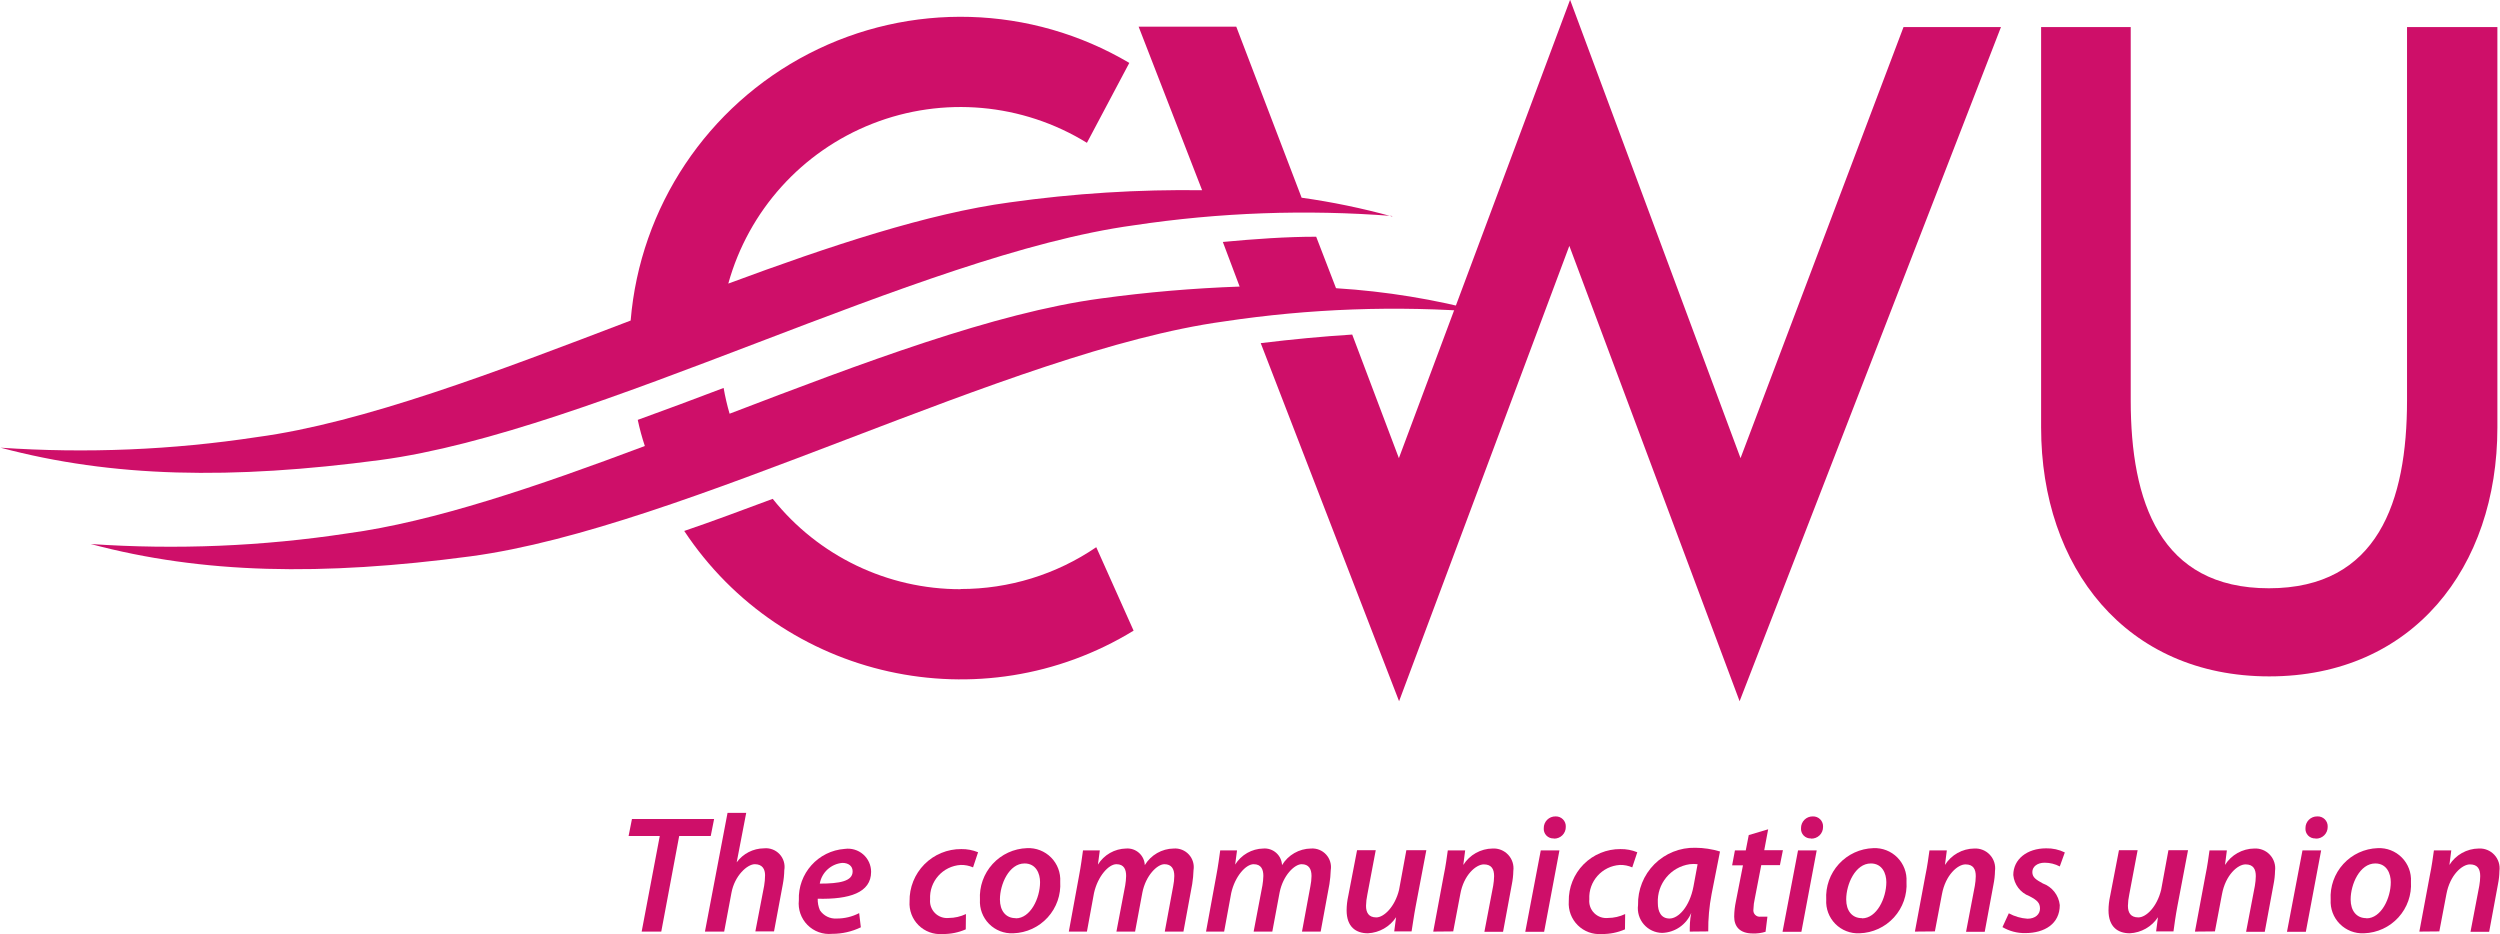
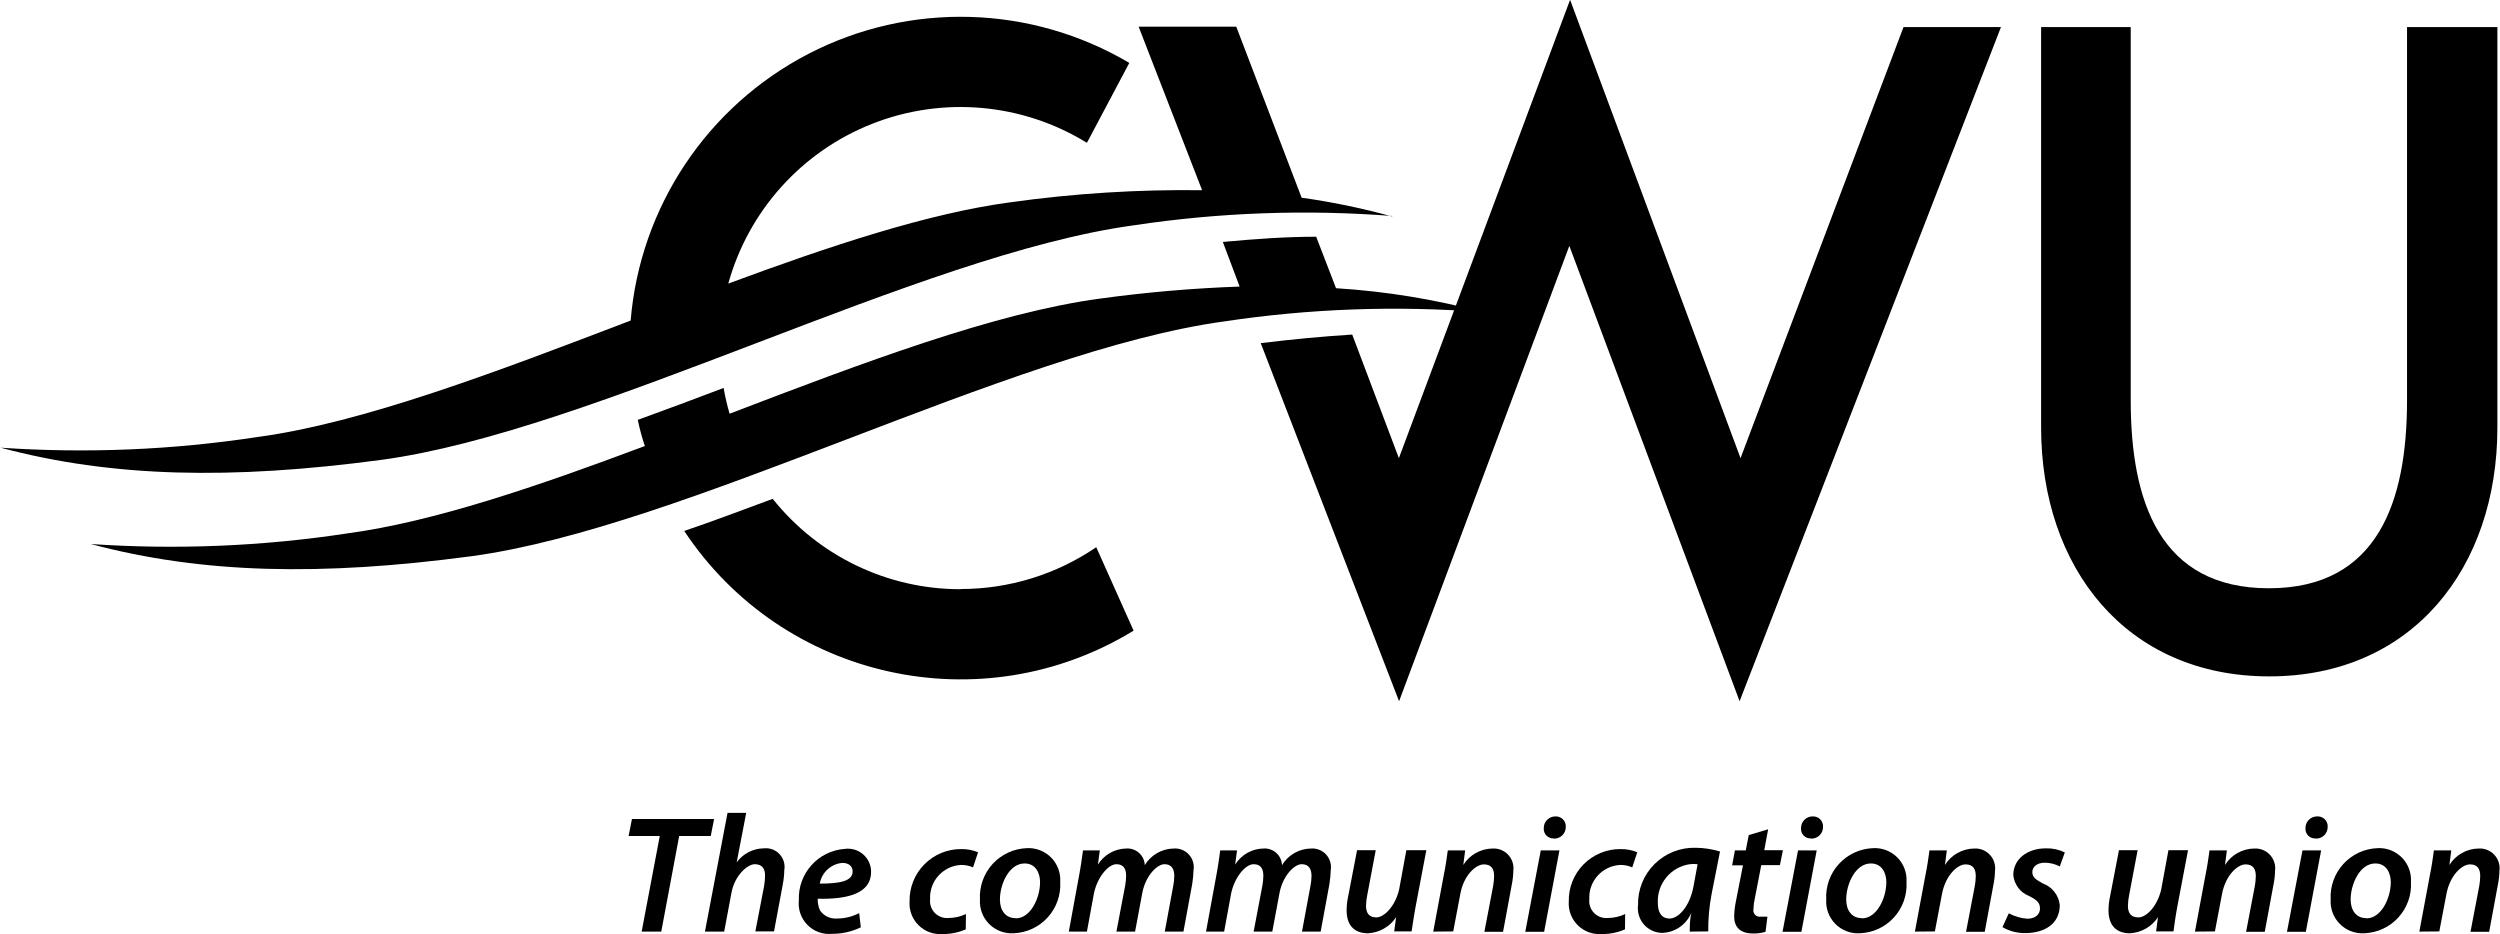
<svg xmlns="http://www.w3.org/2000/svg" id="Layer_1" data-name="Layer 1" viewBox="0 0 133.91 50">
  <defs>
-     <style>.cls-1{fill:#CE0F69;}
+     <style>.cls-1
</style>
  </defs>
  <polygon class="cls-1" points="33.85 43.87 33.67 44.78 35.34 44.78 34.37 49.9 35.42 49.9 36.38 44.78 38.07 44.78 38.25 43.87 33.85 43.87" />
  <path class="cls-1" d="M655.83,410.12l1.21-6.36h1l-.51,2.65h0a1.83,1.83,0,0,1,1.46-.75,1,1,0,0,1,1.09,1.17,4.52,4.52,0,0,1-.08.76l-.47,2.52h-1l.47-2.44a3.54,3.54,0,0,0,.05-.57c0-.33-.15-.59-.55-.59s-1.08.61-1.25,1.53l-.39,2.08Z" transform="translate(-618.07 -360.22)" />
  <path class="cls-1" d="M663.74,406.89c0-.28-.22-.45-.55-.45a1.35,1.35,0,0,0-1.21,1.11c1.07,0,1.76-.13,1.76-.65Zm.44,3a3.51,3.51,0,0,1-1.54.35,1.63,1.63,0,0,1-1.78-1.8,2.65,2.65,0,0,1,2.46-2.75,1.24,1.24,0,0,1,1.41,1.23c0,1.12-1.17,1.48-2.86,1.44a1.43,1.43,0,0,0,.12.62,1,1,0,0,0,.9.44,2.57,2.57,0,0,0,1.2-.29Z" transform="translate(-618.07 -360.22)" />
  <path class="cls-1" d="M669.8,410a3,3,0,0,1-1.25.25,1.64,1.64,0,0,1-1.76-1.75,2.75,2.75,0,0,1,2.77-2.8,2.29,2.29,0,0,1,.9.17l-.27.81a1.55,1.55,0,0,0-.66-.13,1.75,1.75,0,0,0-1.64,1.84.91.91,0,0,0,1,1,2.17,2.17,0,0,0,.92-.21Z" transform="translate(-618.07 -360.22)" />
  <path class="cls-1" d="M672.48,409.41c.78,0,1.3-1.07,1.3-1.94,0-.45-.21-1-.83-1-.83,0-1.32,1.11-1.32,1.93,0,.6.31,1,.84,1Zm-.14.8a1.7,1.7,0,0,1-1.78-1.8,2.61,2.61,0,0,1,2.52-2.76,1.7,1.7,0,0,1,1.78,1.8,2.6,2.6,0,0,1-2.51,2.76Z" transform="translate(-618.07 -360.22)" />
  <path class="cls-1" d="M675.32,410.12l.55-3c.1-.52.16-1,.21-1.35h.9l-.1.76h0a1.82,1.82,0,0,1,1.51-.86.93.93,0,0,1,1,.89,1.84,1.84,0,0,1,1.55-.89,1,1,0,0,1,1.06,1.16,5.93,5.93,0,0,1-.07.74l-.47,2.55h-1l.45-2.43a2.93,2.93,0,0,0,.06-.55c0-.38-.15-.63-.53-.63s-1,.6-1.18,1.52l-.39,2.09h-1l.47-2.47a3.53,3.53,0,0,0,.05-.51c0-.33-.1-.63-.52-.63s-1,.65-1.2,1.54l-.38,2.07Z" transform="translate(-618.07 -360.22)" />
  <path class="cls-1" d="M682.67,410.12l.55-3c.1-.52.16-1,.21-1.35h.9l-.1.76h0a1.82,1.82,0,0,1,1.51-.86.93.93,0,0,1,1,.89,1.84,1.84,0,0,1,1.55-.89,1,1,0,0,1,1.06,1.16,6,6,0,0,1-.07.74l-.47,2.55h-1l.45-2.43a2.92,2.92,0,0,0,.06-.55c0-.38-.15-.63-.53-.63s-1,.6-1.18,1.52l-.39,2.09h-1l.47-2.47a3.59,3.59,0,0,0,.05-.51c0-.33-.1-.63-.52-.63s-1,.65-1.2,1.54l-.38,2.07Z" transform="translate(-618.07 -360.22)" />
  <path class="cls-1" d="M694.47,405.76l-.57,3c-.1.52-.16,1-.22,1.35h-.93l.1-.76h0a1.92,1.92,0,0,1-1.51.86c-.64,0-1.14-.34-1.14-1.23a3.69,3.69,0,0,1,.09-.78l.47-2.44h1l-.45,2.38a3.12,3.12,0,0,0-.07.6c0,.36.14.62.55.62s1-.57,1.22-1.48l.39-2.12Z" transform="translate(-618.07 -360.22)" />
  <path class="cls-1" d="M694.84,410.12l.56-3c.11-.52.17-1,.22-1.35h.93l-.1.78h0a1.88,1.88,0,0,1,1.57-.88,1.06,1.06,0,0,1,1.11,1.2,4,4,0,0,1-.08.72l-.47,2.54h-1l.47-2.46a3.29,3.29,0,0,0,.05-.52c0-.37-.13-.63-.55-.63s-1.08.57-1.26,1.59l-.38,2Z" transform="translate(-618.07 -360.22)" />
  <path class="cls-1" d="M701.29,405.13a.51.51,0,0,1-.53-.55.62.62,0,0,1,.63-.63.53.53,0,0,1,.55.56.62.62,0,0,1-.64.63Zm-1.52,5,.83-4.36h1l-.82,4.36Z" transform="translate(-618.07 -360.22)" />
  <path class="cls-1" d="M705.11,410a3,3,0,0,1-1.25.25,1.64,1.64,0,0,1-1.76-1.75,2.75,2.75,0,0,1,2.77-2.8,2.29,2.29,0,0,1,.9.17l-.27.81a1.55,1.55,0,0,0-.66-.13,1.75,1.75,0,0,0-1.64,1.84.91.91,0,0,0,1,1,2.17,2.17,0,0,0,.92-.21Z" transform="translate(-618.07 -360.22)" />
  <path class="cls-1" d="M709,406.51a1.7,1.7,0,0,0-.42,0,2,2,0,0,0-1.71,2.08c0,.46.17.83.63.83s1.07-.61,1.28-1.72Zm-.42,3.61c0-.26,0-.61.08-1h0a1.75,1.75,0,0,1-1.56,1.07,1.32,1.32,0,0,1-1.29-1.49,3,3,0,0,1,3.07-3.07,4.64,4.64,0,0,1,1.32.2l-.45,2.28a10.11,10.11,0,0,0-.18,2Z" transform="translate(-618.07 -360.22)" />
  <path class="cls-1" d="M712.78,404.64l-.21,1.12h1l-.16.8h-1l-.34,1.76a3,3,0,0,0-.08.61.34.34,0,0,0,.39.39l.36,0-.1.81a2.08,2.08,0,0,1-.68.09c-.72,0-1-.39-1-.9a4.08,4.08,0,0,1,.09-.81l.38-1.94h-.58l.15-.8h.58l.16-.82Z" transform="translate(-618.07 -360.22)" />
  <path class="cls-1" d="M715.07,405.13a.51.51,0,0,1-.53-.55.62.62,0,0,1,.63-.63.53.53,0,0,1,.55.56.62.62,0,0,1-.65.63Zm-1.52,5,.83-4.36h1l-.82,4.36Z" transform="translate(-618.07 -360.22)" />
  <path class="cls-1" d="M717.81,409.41c.78,0,1.3-1.07,1.3-1.94,0-.45-.21-1-.83-1-.83,0-1.32,1.11-1.32,1.93,0,.6.31,1,.84,1Zm-.14.8a1.7,1.7,0,0,1-1.78-1.8,2.61,2.61,0,0,1,2.52-2.76,1.7,1.7,0,0,1,1.78,1.8,2.6,2.6,0,0,1-2.51,2.76Z" transform="translate(-618.07 -360.22)" />
  <path class="cls-1" d="M720.64,410.12l.56-3c.11-.52.17-1,.22-1.35h.93l-.1.78h0a1.88,1.88,0,0,1,1.57-.88,1.06,1.06,0,0,1,1.11,1.2,4,4,0,0,1-.08.72l-.47,2.54h-1l.47-2.46a3.29,3.29,0,0,0,.05-.52c0-.37-.13-.63-.55-.63s-1.07.57-1.26,1.59l-.38,2Z" transform="translate(-618.07 -360.22)" />
  <path class="cls-1" d="M725.67,409.14a2.4,2.4,0,0,0,1,.29c.42,0,.67-.24.67-.54s-.14-.45-.57-.67a1.34,1.34,0,0,1-.86-1.13c0-.84.73-1.43,1.76-1.43a2.16,2.16,0,0,1,1,.22l-.27.75a1.74,1.74,0,0,0-.81-.2c-.39,0-.66.21-.66.5s.2.41.56.61a1.39,1.39,0,0,1,.91,1.16c0,1-.81,1.5-1.85,1.5a2.33,2.33,0,0,1-1.22-.32Z" transform="translate(-618.07 -360.22)" />
  <path class="cls-1" d="M735.27,405.76l-.57,3c-.1.52-.16,1-.21,1.35h-.93l.1-.76h0a1.92,1.92,0,0,1-1.51.86c-.64,0-1.14-.34-1.14-1.23a3.68,3.68,0,0,1,.09-.78l.47-2.44h1l-.45,2.38a3.12,3.12,0,0,0-.07.6c0,.36.14.62.56.62s1-.57,1.22-1.48l.39-2.12Z" transform="translate(-618.07 -360.22)" />
  <path class="cls-1" d="M735.64,410.12l.56-3c.11-.52.17-1,.22-1.35h.93l-.1.78h0a1.88,1.88,0,0,1,1.57-.88,1.06,1.06,0,0,1,1.11,1.2,4,4,0,0,1-.08.72l-.47,2.54h-1l.47-2.46a3.37,3.37,0,0,0,.05-.52c0-.37-.13-.63-.55-.63s-1.07.57-1.26,1.59l-.38,2Z" transform="translate(-618.07 -360.22)" />
  <path class="cls-1" d="M742.09,405.13a.51.51,0,0,1-.53-.55.62.62,0,0,1,.63-.63.53.53,0,0,1,.56.56.62.62,0,0,1-.64.63Zm-1.52,5,.83-4.36h1l-.82,4.36Z" transform="translate(-618.07 -360.22)" />
  <path class="cls-1" d="M744.83,409.41c.78,0,1.3-1.07,1.3-1.94,0-.45-.21-1-.83-1-.83,0-1.32,1.11-1.32,1.93,0,.6.31,1,.84,1Zm-.14.8a1.7,1.7,0,0,1-1.78-1.8,2.61,2.61,0,0,1,2.52-2.76,1.7,1.7,0,0,1,1.78,1.8,2.6,2.6,0,0,1-2.51,2.76Z" transform="translate(-618.07 -360.22)" />
  <path class="cls-1" d="M747.66,410.12l.56-3c.11-.52.17-1,.22-1.35h.93l-.1.78h0a1.88,1.88,0,0,1,1.57-.88,1.06,1.06,0,0,1,1.11,1.2,4,4,0,0,1-.08.72l-.47,2.54h-1l.47-2.46a3.29,3.29,0,0,0,.05-.52c0-.37-.13-.63-.55-.63s-1.07.57-1.26,1.59l-.38,2Z" transform="translate(-618.07 -360.22)" />
  <path class="cls-1" d="M689.63,375.65h0l-1.06-2.75c-1.61,0-3.28.12-5,.28l.9,2.39a74.19,74.19,0,0,0-7.45.64c-5.67.76-12.76,3.45-19.87,6.17a12.42,12.42,0,0,1-.32-1.38c-1.55.59-3.08,1.16-4.6,1.71.1.47.23.95.38,1.4-5.75,2.16-11.31,4.06-15.93,4.68a62.87,62.87,0,0,1-13.75.57c6,1.6,12.36,1.72,20.34.66,11.48-1.53,28.85-11,40.35-12.58a61.25,61.25,0,0,1,13.87-.5,39.81,39.81,0,0,0-7.83-1.28" transform="translate(-618.07 -360.22)" />
  <path class="cls-1" d="M747,361.67v20c0,5.41-1.56,10.06-7.4,10.06s-7.4-4.65-7.4-10.06v-20H727.4v21.45c0,7.49,4.54,13.33,12.22,13.33s12.22-5.83,12.22-13.33V361.67Z" transform="translate(-618.07 -360.22)" />
  <path class="cls-1" d="M692.62,371.81a38.14,38.14,0,0,0-4.83-1h0l-3.5-9.16h-5.23l3.4,8.76h.07a67.46,67.46,0,0,0-10.37.65c-4.39.59-9.63,2.33-15.08,4.35a12.91,12.91,0,0,1,19.21-7.54l2.27-4.28a17.74,17.74,0,0,0-26.71,13.8c-7.17,2.74-14.34,5.48-20,6.24a62.85,62.85,0,0,1-13.75.57c6,1.6,12.36,1.72,20.34.66,11.48-1.53,28.85-11,40.35-12.57a61.26,61.26,0,0,1,13.87-.5" transform="translate(-618.07 -360.22)" />
  <path class="cls-1" d="M711.3,384.76l-9.13-24.55L693,384.76l-2.5-6.62c-1.57.1-3.19.25-4.9.46l7.41,19.18,9.12-24.39,9.12,24.39,14-36.11h-5.22Z" transform="translate(-618.07 -360.22)" />
  <path class="cls-1" d="M669.53,391.78a12.85,12.85,0,0,1-10.07-4.84c-1.62.6-3.18,1.19-4.74,1.72A17.76,17.76,0,0,0,678.79,394l-2-4.47a12.86,12.86,0,0,1-7.27,2.24" transform="translate(-618.07 -360.22)" />
</svg>
